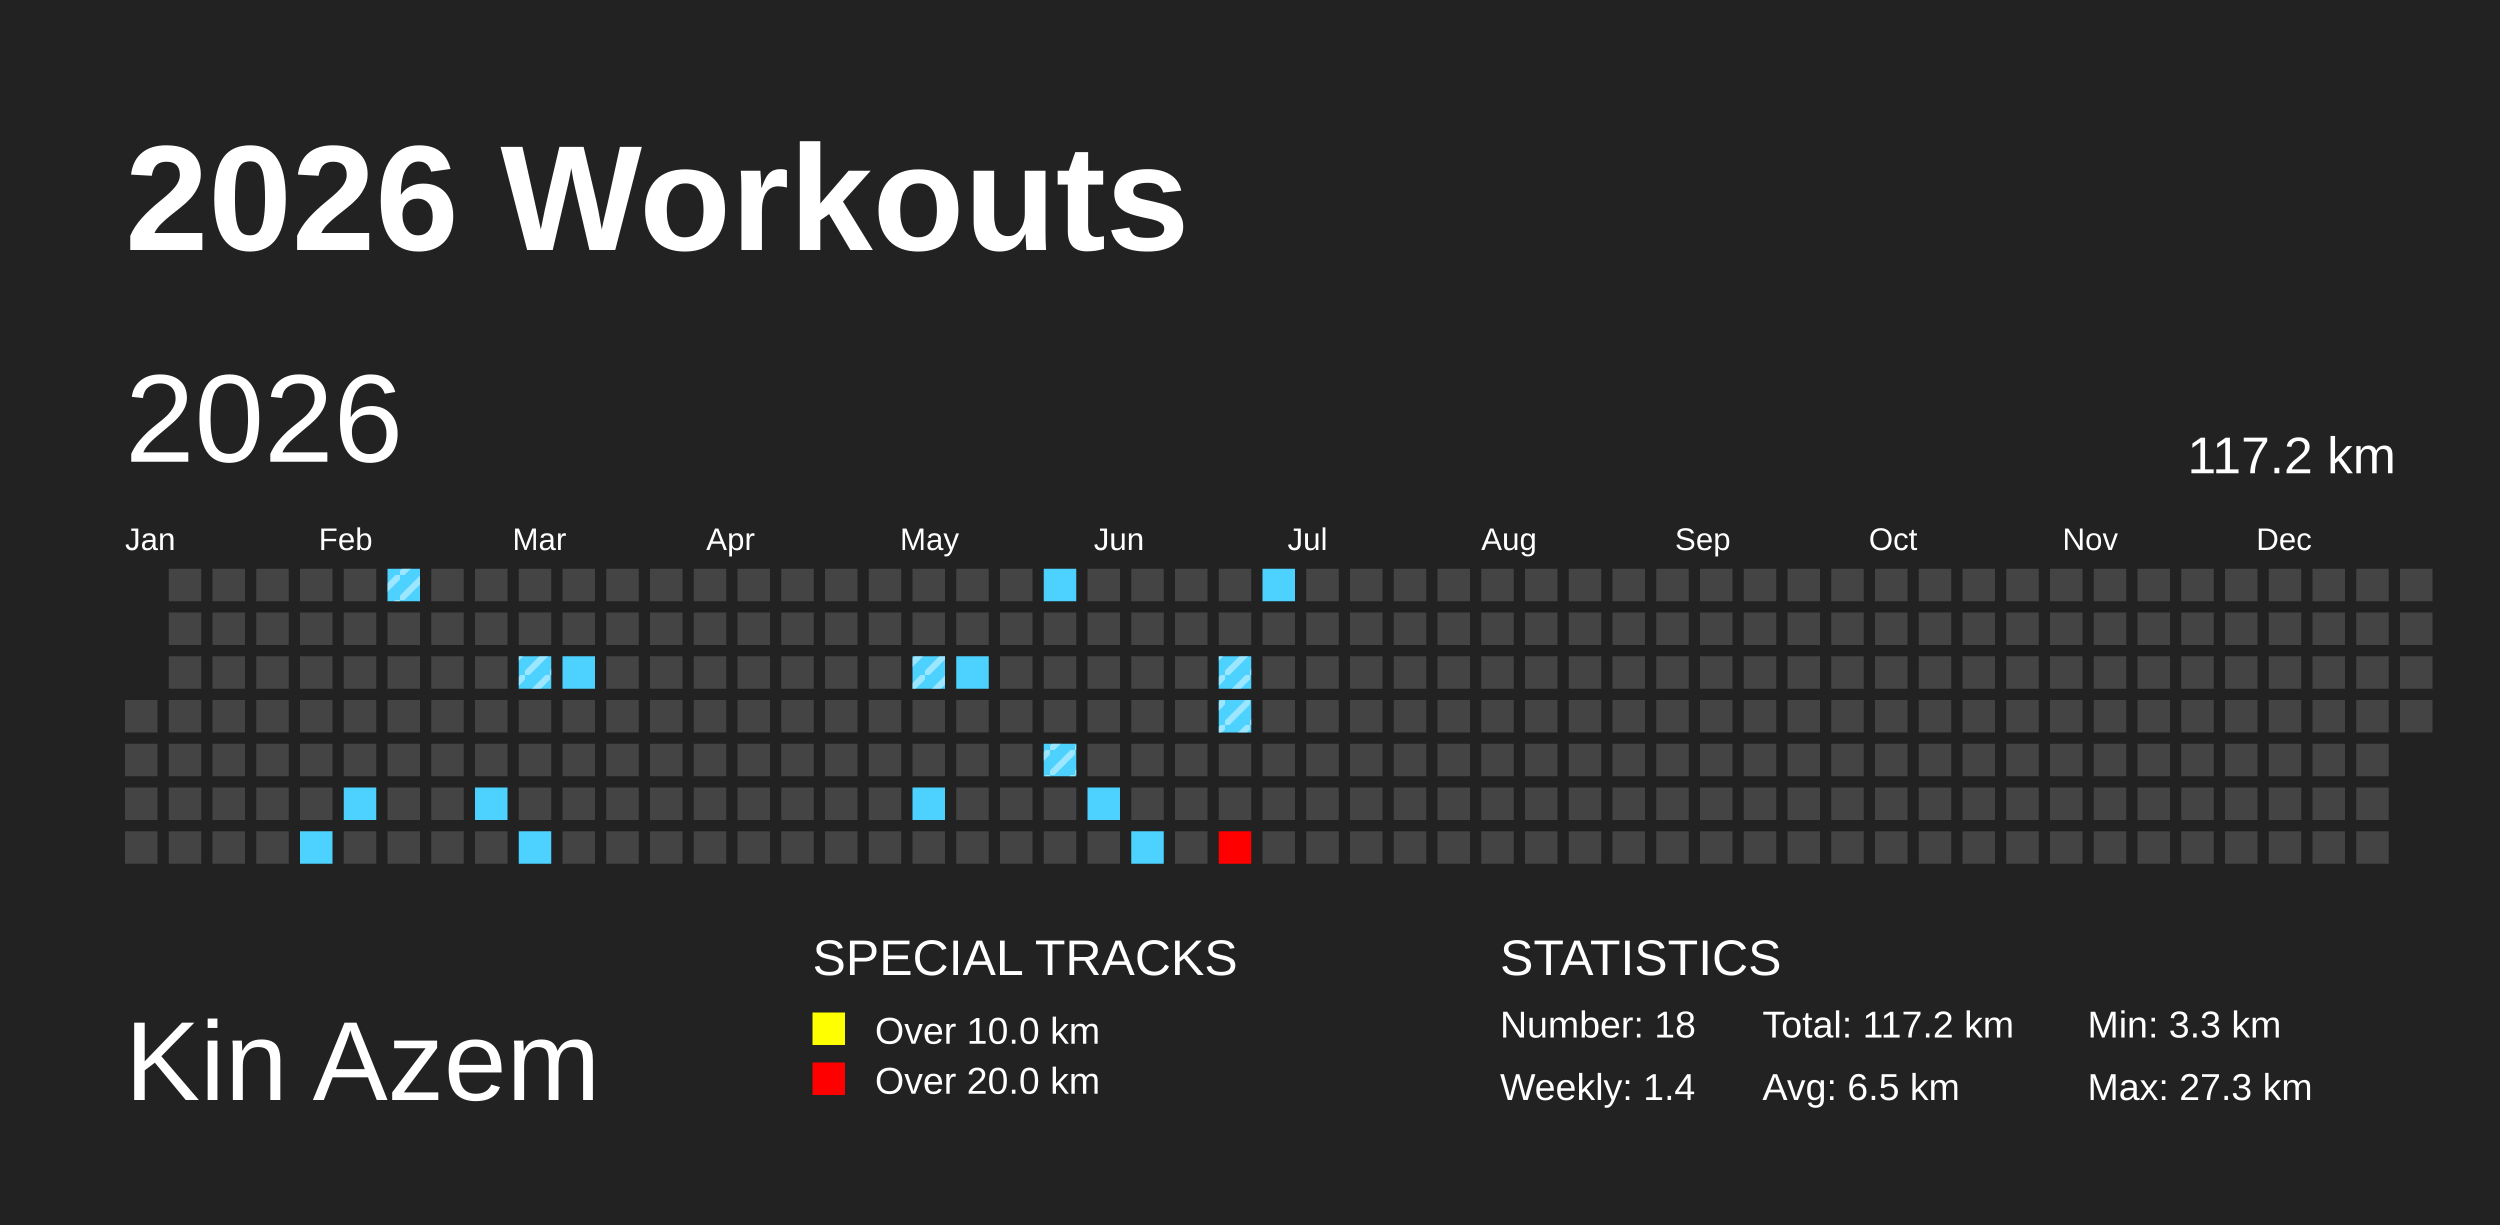
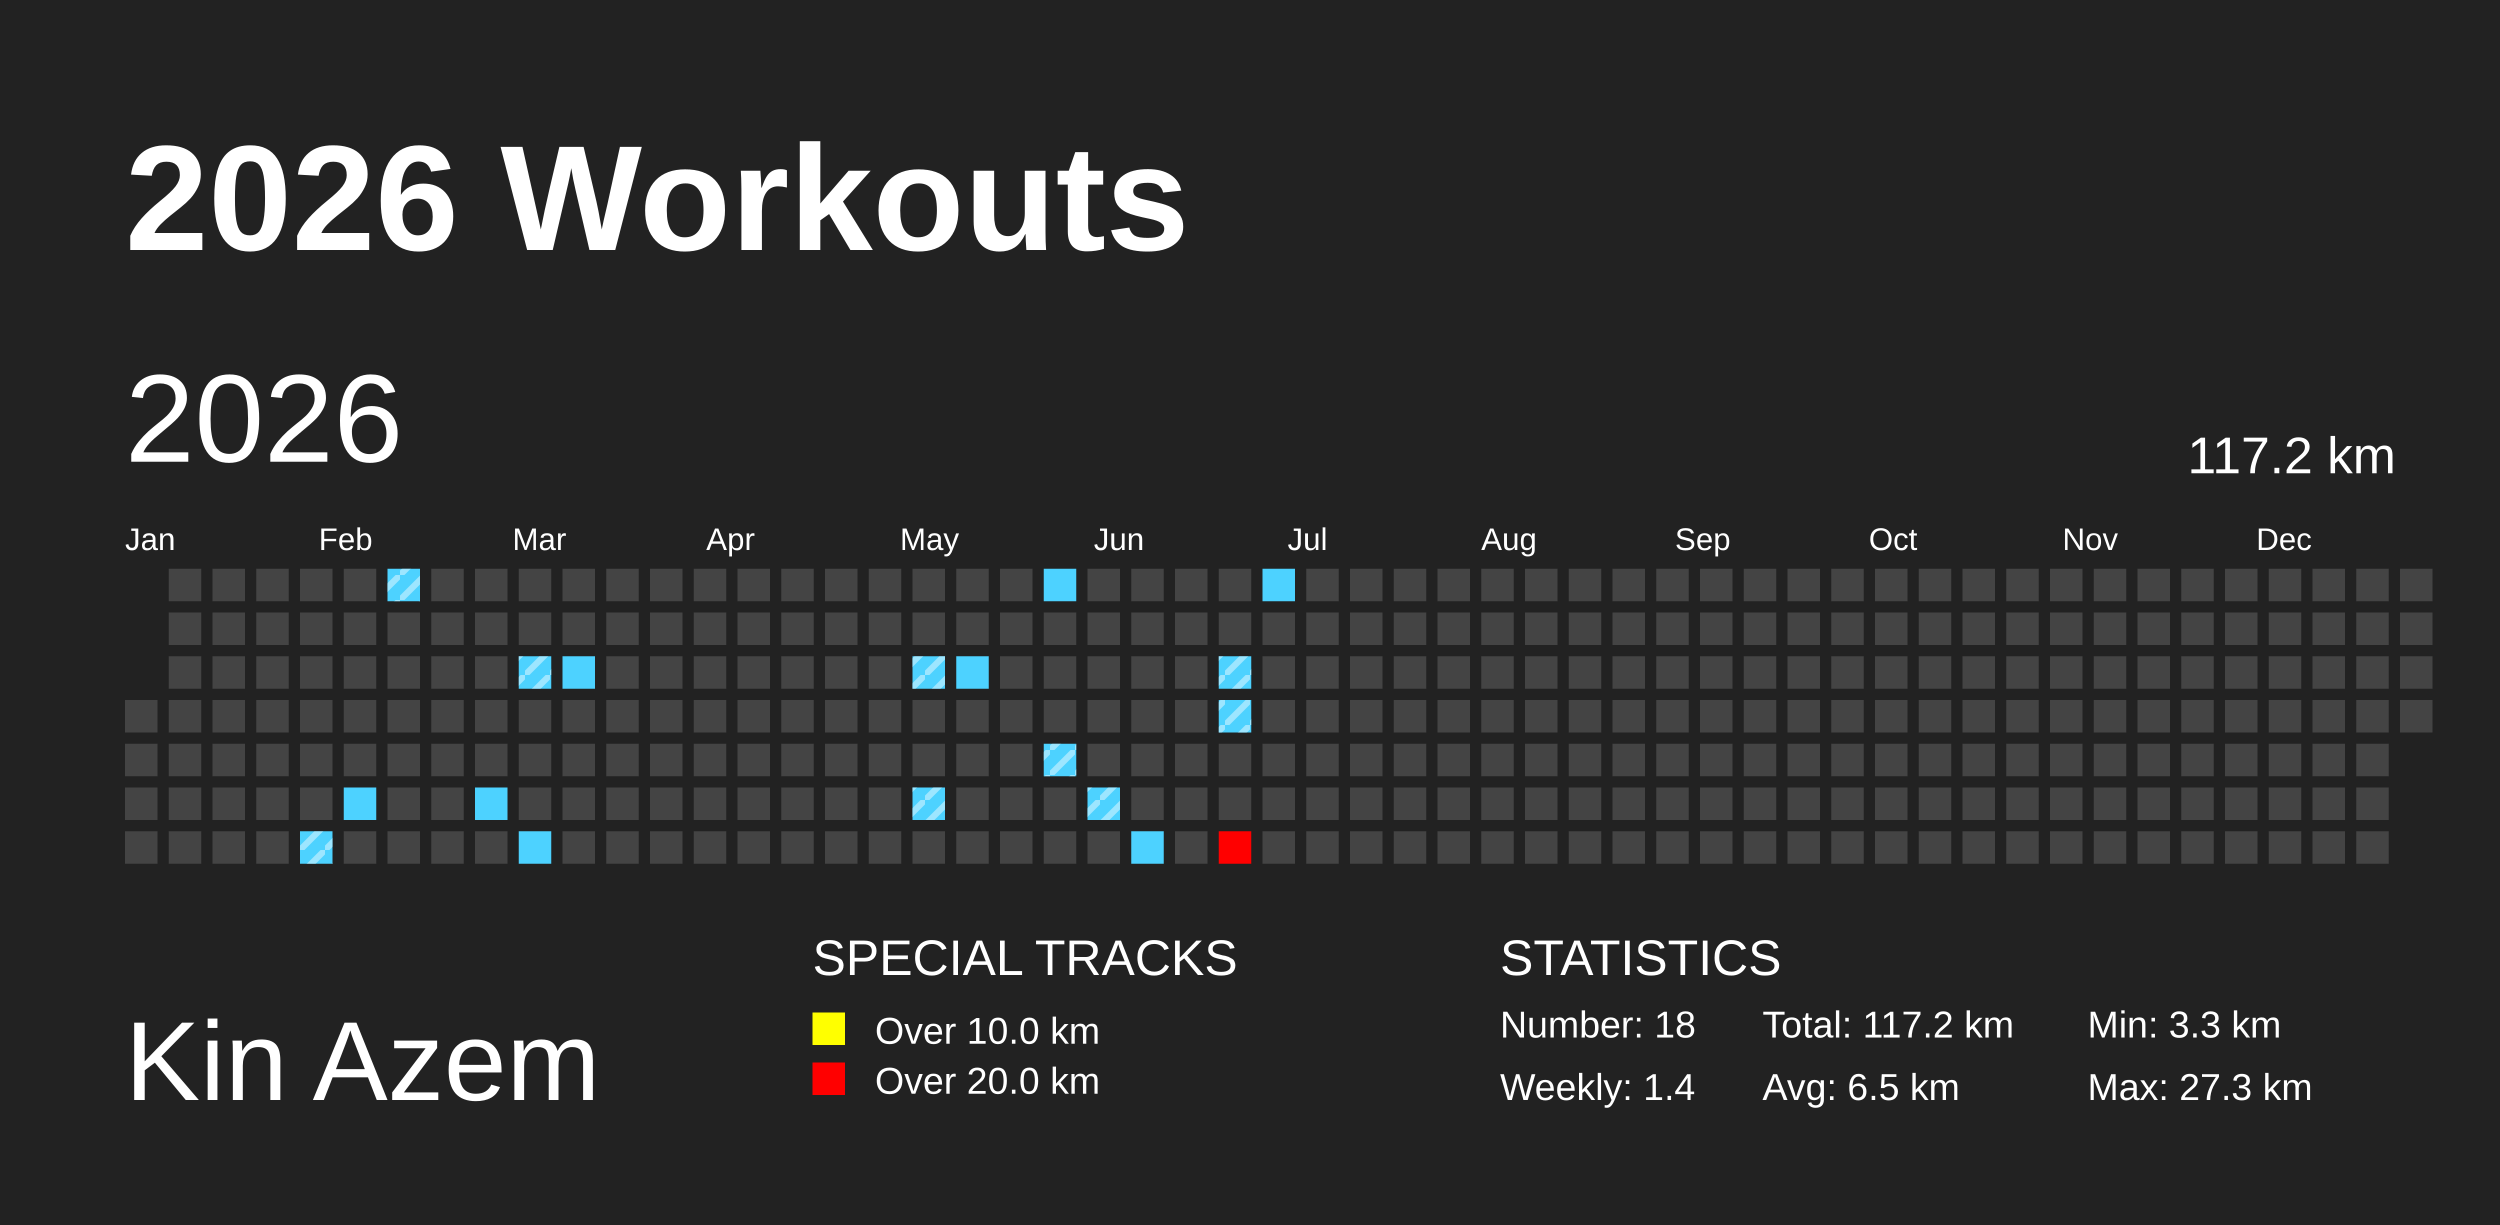
<svg xmlns="http://www.w3.org/2000/svg" baseProfile="full" height="98mm" version="1.1" viewBox="0,0,200,98" width="200mm">
  <defs>
    <pattern height="2" id="indoor-stripe" patternUnits="userSpaceOnUse" width="2">
      <line stroke="white" stroke-opacity="0.45" stroke-width="0.5" x1="0" x2="2" y1="2" y2="0" />
    </pattern>
  </defs>
  <rect fill="#222222" height="98" width="200" x="0" y="0" />
  <text fill="#FFFFFF" style="font-size:12px; font-family:Arial; font-weight:bold;" x="10" y="20">2026 Workouts</text>
  <text fill="#FFFFFF" style="font-size:9px; font-family:Arial" x="10" y="88">Kin Azem</text>
  <text fill="#FFFFFF" style="font-size:4px; font-family:Arial" x="65" y="78">SPECIAL TRACKS</text>
  <rect fill="yellow" height="2.6" width="2.6" x="65" y="81" />
  <text fill="#FFFFFF" style="font-size:3px; font-family:Arial" x="70" y="83.5">Over 10.0 km</text>
  <rect fill="red" height="2.6" width="2.6" x="65" y="85" />
  <text fill="#FFFFFF" style="font-size:3px; font-family:Arial" x="70" y="87.5">Over 20.0 km</text>
  <text fill="#FFFFFF" style="font-size:4px; font-family:Arial" x="120" y="78">STATISTICS</text>
  <text fill="#FFFFFF" style="font-size:3px; font-family:Arial" x="120" y="83">Number: 18</text>
  <text fill="#FFFFFF" style="font-size:3px; font-family:Arial" x="120" y="88">Weekly: 1.4</text>
  <text fill="#FFFFFF" style="font-size:3px; font-family:Arial" x="141" y="83">Total: 117.2 km</text>
  <text fill="#FFFFFF" style="font-size:3px; font-family:Arial" x="141" y="88">Avg: 6.5 km</text>
  <text fill="#FFFFFF" style="font-size:3px; font-family:Arial" x="167" y="83">Min: 3.3 km</text>
  <text fill="#FFFFFF" style="font-size:3px; font-family:Arial" x="167" y="88">Max: 27.3 km</text>
  <text dominant-baseline="hanging" fill="#FFFFFF" style="font-size:10.0px; font-family:Arial;" x="10" y="30">2026</text>
  <text dominant-baseline="hanging" fill="#FFFFFF" style="font-size:4.125px; font-family:Arial;" x="175" y="35">117.2 km</text>
  <text fill="#FFFFFF" style="font-size:2.5px; font-family:Arial" x="10.0" y="44">Jan</text>
  <text fill="#FFFFFF" style="font-size:2.5px; font-family:Arial" x="25.5" y="44">Feb</text>
  <text fill="#FFFFFF" style="font-size:2.5px; font-family:Arial" x="41.0" y="44">Mar</text>
  <text fill="#FFFFFF" style="font-size:2.5px; font-family:Arial" x="56.5" y="44">Apr</text>
  <text fill="#FFFFFF" style="font-size:2.5px; font-family:Arial" x="72.0" y="44">May</text>
  <text fill="#FFFFFF" style="font-size:2.5px; font-family:Arial" x="87.5" y="44">Jun</text>
  <text fill="#FFFFFF" style="font-size:2.5px; font-family:Arial" x="103.0" y="44">Jul</text>
  <text fill="#FFFFFF" style="font-size:2.5px; font-family:Arial" x="118.5" y="44">Aug</text>
  <text fill="#FFFFFF" style="font-size:2.5px; font-family:Arial" x="134.0" y="44">Sep</text>
  <text fill="#FFFFFF" style="font-size:2.5px; font-family:Arial" x="149.5" y="44">Oct</text>
  <text fill="#FFFFFF" style="font-size:2.5px; font-family:Arial" x="165.0" y="44">Nov</text>
  <text fill="#FFFFFF" style="font-size:2.5px; font-family:Arial" x="180.5" y="44">Dec</text>
  <rect fill="#444444" height="2.6" width="2.6" x="10.0" y="56.0" />
  <rect fill="#444444" height="2.6" width="2.6" x="10.0" y="59.5" />
  <rect fill="#444444" height="2.6" width="2.6" x="10.0" y="63.0" />
  <rect fill="#444444" height="2.6" width="2.6" x="10.0" y="66.5" />
  <rect fill="#444444" height="2.6" width="2.6" x="13.5" y="45.5" />
  <rect fill="#444444" height="2.6" width="2.6" x="13.5" y="49.0" />
  <rect fill="#444444" height="2.6" width="2.6" x="13.5" y="52.5" />
  <rect fill="#444444" height="2.6" width="2.6" x="13.5" y="56.0" />
  <rect fill="#444444" height="2.6" width="2.6" x="13.5" y="59.5" />
  <rect fill="#444444" height="2.6" width="2.6" x="13.5" y="63.0" />
  <rect fill="#444444" height="2.6" width="2.6" x="13.5" y="66.5" />
  <rect fill="#444444" height="2.6" width="2.6" x="17.0" y="45.5" />
  <rect fill="#444444" height="2.6" width="2.6" x="17.0" y="49.0" />
  <rect fill="#444444" height="2.6" width="2.6" x="17.0" y="52.5" />
  <rect fill="#444444" height="2.6" width="2.6" x="17.0" y="56.0" />
  <rect fill="#444444" height="2.6" width="2.6" x="17.0" y="59.5" />
  <rect fill="#444444" height="2.6" width="2.6" x="17.0" y="63.0" />
  <rect fill="#444444" height="2.6" width="2.6" x="17.0" y="66.5" />
  <rect fill="#444444" height="2.6" width="2.6" x="20.5" y="45.5" />
  <rect fill="#444444" height="2.6" width="2.6" x="20.5" y="49.0" />
  <rect fill="#444444" height="2.6" width="2.6" x="20.5" y="52.5" />
  <rect fill="#444444" height="2.6" width="2.6" x="20.5" y="56.0" />
  <rect fill="#444444" height="2.6" width="2.6" x="20.5" y="59.5" />
  <rect fill="#444444" height="2.6" width="2.6" x="20.5" y="63.0" />
  <rect fill="#444444" height="2.6" width="2.6" x="20.5" y="66.5" />
  <rect fill="#444444" height="2.6" width="2.6" x="24.0" y="45.5" />
  <rect fill="#444444" height="2.6" width="2.6" x="24.0" y="49.0" />
  <rect fill="#444444" height="2.6" width="2.6" x="24.0" y="52.5" />
  <rect fill="#444444" height="2.6" width="2.6" x="24.0" y="56.0" />
  <rect fill="#444444" height="2.6" width="2.6" x="24.0" y="59.5" />
  <rect fill="#444444" height="2.6" width="2.6" x="24.0" y="63.0" />
  <rect fill="#4dd2ff" height="2.6" width="2.6" x="24.0" y="66.5" />
+   <rect fill="url(#indoor-stripe)" height="2.6" style="pointer-events: none;" width="2.6" x="24.0" y="66.5" />
  <rect fill="#444444" height="2.6" width="2.6" x="27.5" y="45.5" />
  <rect fill="#444444" height="2.6" width="2.6" x="27.5" y="49.0" />
  <rect fill="#444444" height="2.6" width="2.6" x="27.5" y="52.5" />
  <rect fill="#444444" height="2.6" width="2.6" x="27.5" y="56.0" />
  <rect fill="#444444" height="2.6" width="2.6" x="27.5" y="59.5" />
  <rect fill="#4dd2ff" height="2.6" width="2.6" x="27.5" y="63.0" />
  <rect fill="#444444" height="2.6" width="2.6" x="27.5" y="66.5" />
  <rect fill="#4dd2ff" height="2.6" width="2.6" x="31.0" y="45.5" />
  <rect fill="url(#indoor-stripe)" height="2.6" style="pointer-events: none;" width="2.6" x="31.0" y="45.5" />
  <rect fill="#444444" height="2.6" width="2.6" x="31.0" y="49.0" />
  <rect fill="#444444" height="2.6" width="2.6" x="31.0" y="52.5" />
  <rect fill="#444444" height="2.6" width="2.6" x="31.0" y="56.0" />
  <rect fill="#444444" height="2.6" width="2.6" x="31.0" y="59.5" />
  <rect fill="#444444" height="2.6" width="2.6" x="31.0" y="63.0" />
  <rect fill="#444444" height="2.6" width="2.6" x="31.0" y="66.5" />
  <rect fill="#444444" height="2.6" width="2.6" x="34.5" y="45.5" />
  <rect fill="#444444" height="2.6" width="2.6" x="34.5" y="49.0" />
  <rect fill="#444444" height="2.6" width="2.6" x="34.5" y="52.5" />
  <rect fill="#444444" height="2.6" width="2.6" x="34.5" y="56.0" />
  <rect fill="#444444" height="2.6" width="2.6" x="34.5" y="59.5" />
  <rect fill="#444444" height="2.6" width="2.6" x="34.5" y="63.0" />
  <rect fill="#444444" height="2.6" width="2.6" x="34.5" y="66.5" />
  <rect fill="#444444" height="2.6" width="2.6" x="38.0" y="45.5" />
  <rect fill="#444444" height="2.6" width="2.6" x="38.0" y="49.0" />
  <rect fill="#444444" height="2.6" width="2.6" x="38.0" y="52.5" />
  <rect fill="#444444" height="2.6" width="2.6" x="38.0" y="56.0" />
  <rect fill="#444444" height="2.6" width="2.6" x="38.0" y="59.5" />
  <rect fill="#4dd2ff" height="2.6" width="2.6" x="38.0" y="63.0" />
  <rect fill="#444444" height="2.6" width="2.6" x="38.0" y="66.5" />
  <rect fill="#444444" height="2.6" width="2.6" x="41.5" y="45.5" />
  <rect fill="#444444" height="2.6" width="2.6" x="41.5" y="49.0" />
  <rect fill="#4dd2ff" height="2.6" width="2.6" x="41.5" y="52.5" />
  <rect fill="url(#indoor-stripe)" height="2.6" style="pointer-events: none;" width="2.6" x="41.5" y="52.5" />
  <rect fill="#444444" height="2.6" width="2.6" x="41.5" y="56.0" />
  <rect fill="#444444" height="2.6" width="2.6" x="41.5" y="59.5" />
  <rect fill="#444444" height="2.6" width="2.6" x="41.5" y="63.0" />
  <rect fill="#4dd2ff" height="2.6" width="2.6" x="41.5" y="66.5" />
  <rect fill="#444444" height="2.6" width="2.6" x="45.0" y="45.5" />
  <rect fill="#444444" height="2.6" width="2.6" x="45.0" y="49.0" />
  <rect fill="#4dd2ff" height="2.6" width="2.6" x="45.0" y="52.5" />
  <rect fill="#444444" height="2.6" width="2.6" x="45.0" y="56.0" />
  <rect fill="#444444" height="2.6" width="2.6" x="45.0" y="59.5" />
  <rect fill="#444444" height="2.6" width="2.6" x="45.0" y="63.0" />
  <rect fill="#444444" height="2.6" width="2.6" x="45.0" y="66.5" />
  <rect fill="#444444" height="2.6" width="2.6" x="48.5" y="45.5" />
  <rect fill="#444444" height="2.6" width="2.6" x="48.5" y="49.0" />
  <rect fill="#444444" height="2.6" width="2.6" x="48.5" y="52.5" />
  <rect fill="#444444" height="2.6" width="2.6" x="48.5" y="56.0" />
  <rect fill="#444444" height="2.6" width="2.6" x="48.5" y="59.5" />
  <rect fill="#444444" height="2.6" width="2.6" x="48.5" y="63.0" />
  <rect fill="#444444" height="2.6" width="2.6" x="48.5" y="66.5" />
  <rect fill="#444444" height="2.6" width="2.6" x="52.0" y="45.5" />
  <rect fill="#444444" height="2.6" width="2.6" x="52.0" y="49.0" />
  <rect fill="#444444" height="2.6" width="2.6" x="52.0" y="52.5" />
  <rect fill="#444444" height="2.6" width="2.6" x="52.0" y="56.0" />
  <rect fill="#444444" height="2.6" width="2.6" x="52.0" y="59.5" />
  <rect fill="#444444" height="2.6" width="2.6" x="52.0" y="63.0" />
  <rect fill="#444444" height="2.6" width="2.6" x="52.0" y="66.5" />
  <rect fill="#444444" height="2.6" width="2.6" x="55.5" y="45.5" />
  <rect fill="#444444" height="2.6" width="2.6" x="55.5" y="49.0" />
  <rect fill="#444444" height="2.6" width="2.6" x="55.5" y="52.5" />
  <rect fill="#444444" height="2.6" width="2.6" x="55.5" y="56.0" />
  <rect fill="#444444" height="2.6" width="2.6" x="55.5" y="59.5" />
  <rect fill="#444444" height="2.6" width="2.6" x="55.5" y="63.0" />
  <rect fill="#444444" height="2.6" width="2.6" x="55.5" y="66.5" />
  <rect fill="#444444" height="2.6" width="2.6" x="59.0" y="45.5" />
  <rect fill="#444444" height="2.6" width="2.6" x="59.0" y="49.0" />
  <rect fill="#444444" height="2.6" width="2.6" x="59.0" y="52.5" />
  <rect fill="#444444" height="2.6" width="2.6" x="59.0" y="56.0" />
  <rect fill="#444444" height="2.6" width="2.6" x="59.0" y="59.5" />
  <rect fill="#444444" height="2.6" width="2.6" x="59.0" y="63.0" />
  <rect fill="#444444" height="2.6" width="2.6" x="59.0" y="66.5" />
  <rect fill="#444444" height="2.6" width="2.6" x="62.5" y="45.5" />
  <rect fill="#444444" height="2.6" width="2.6" x="62.5" y="49.0" />
  <rect fill="#444444" height="2.6" width="2.6" x="62.5" y="52.5" />
  <rect fill="#444444" height="2.6" width="2.6" x="62.5" y="56.0" />
  <rect fill="#444444" height="2.6" width="2.6" x="62.5" y="59.5" />
  <rect fill="#444444" height="2.6" width="2.6" x="62.5" y="63.0" />
  <rect fill="#444444" height="2.6" width="2.6" x="62.5" y="66.5" />
  <rect fill="#444444" height="2.6" width="2.6" x="66.0" y="45.5" />
  <rect fill="#444444" height="2.6" width="2.6" x="66.0" y="49.0" />
  <rect fill="#444444" height="2.6" width="2.6" x="66.0" y="52.5" />
  <rect fill="#444444" height="2.6" width="2.6" x="66.0" y="56.0" />
  <rect fill="#444444" height="2.6" width="2.6" x="66.0" y="59.5" />
  <rect fill="#444444" height="2.6" width="2.6" x="66.0" y="63.0" />
  <rect fill="#444444" height="2.6" width="2.6" x="66.0" y="66.5" />
  <rect fill="#444444" height="2.6" width="2.6" x="69.5" y="45.5" />
  <rect fill="#444444" height="2.6" width="2.6" x="69.5" y="49.0" />
  <rect fill="#444444" height="2.6" width="2.6" x="69.5" y="52.5" />
  <rect fill="#444444" height="2.6" width="2.6" x="69.5" y="56.0" />
  <rect fill="#444444" height="2.6" width="2.6" x="69.5" y="59.5" />
  <rect fill="#444444" height="2.6" width="2.6" x="69.5" y="63.0" />
  <rect fill="#444444" height="2.6" width="2.6" x="69.5" y="66.5" />
  <rect fill="#444444" height="2.6" width="2.6" x="73.0" y="45.5" />
  <rect fill="#444444" height="2.6" width="2.6" x="73.0" y="49.0" />
  <rect fill="#4dd2ff" height="2.6" width="2.6" x="73.0" y="52.5" />
  <rect fill="url(#indoor-stripe)" height="2.6" style="pointer-events: none;" width="2.6" x="73.0" y="52.5" />
  <rect fill="#444444" height="2.6" width="2.6" x="73.0" y="56.0" />
  <rect fill="#444444" height="2.6" width="2.6" x="73.0" y="59.5" />
  <rect fill="#4dd2ff" height="2.6" width="2.6" x="73.0" y="63.0" />
+   <rect fill="url(#indoor-stripe)" height="2.6" style="pointer-events: none;" width="2.6" x="73.0" y="63.0" />
  <rect fill="#444444" height="2.6" width="2.6" x="73.0" y="66.5" />
  <rect fill="#444444" height="2.6" width="2.6" x="76.5" y="45.5" />
  <rect fill="#444444" height="2.6" width="2.6" x="76.5" y="49.0" />
  <rect fill="#4dd2ff" height="2.6" width="2.6" x="76.5" y="52.5" />
  <rect fill="#444444" height="2.6" width="2.6" x="76.5" y="56.0" />
  <rect fill="#444444" height="2.6" width="2.6" x="76.5" y="59.5" />
  <rect fill="#444444" height="2.6" width="2.6" x="76.5" y="63.0" />
  <rect fill="#444444" height="2.6" width="2.6" x="76.5" y="66.5" />
  <rect fill="#444444" height="2.6" width="2.6" x="80.0" y="45.5" />
  <rect fill="#444444" height="2.6" width="2.6" x="80.0" y="49.0" />
  <rect fill="#444444" height="2.6" width="2.6" x="80.0" y="52.5" />
  <rect fill="#444444" height="2.6" width="2.6" x="80.0" y="56.0" />
  <rect fill="#444444" height="2.6" width="2.6" x="80.0" y="59.5" />
  <rect fill="#444444" height="2.6" width="2.6" x="80.0" y="63.0" />
  <rect fill="#444444" height="2.6" width="2.6" x="80.0" y="66.5" />
  <rect fill="#4dd2ff" height="2.6" width="2.6" x="83.5" y="45.5" />
  <rect fill="#444444" height="2.6" width="2.6" x="83.5" y="49.0" />
  <rect fill="#444444" height="2.6" width="2.6" x="83.5" y="52.5" />
  <rect fill="#444444" height="2.6" width="2.6" x="83.5" y="56.0" />
  <rect fill="#4dd2ff" height="2.6" width="2.6" x="83.5" y="59.5" />
  <rect fill="url(#indoor-stripe)" height="2.6" style="pointer-events: none;" width="2.6" x="83.5" y="59.5" />
  <rect fill="#444444" height="2.6" width="2.6" x="83.5" y="63.0" />
  <rect fill="#444444" height="2.6" width="2.6" x="83.5" y="66.5" />
  <rect fill="#444444" height="2.6" width="2.6" x="87.0" y="45.5" />
  <rect fill="#444444" height="2.6" width="2.6" x="87.0" y="49.0" />
  <rect fill="#444444" height="2.6" width="2.6" x="87.0" y="52.5" />
  <rect fill="#444444" height="2.6" width="2.6" x="87.0" y="56.0" />
  <rect fill="#444444" height="2.6" width="2.6" x="87.0" y="59.5" />
  <rect fill="#4dd2ff" height="2.6" width="2.6" x="87.0" y="63.0" />
+   <rect fill="url(#indoor-stripe)" height="2.6" style="pointer-events: none;" width="2.6" x="87.0" y="63.0" />
  <rect fill="#444444" height="2.6" width="2.6" x="87.0" y="66.5" />
  <rect fill="#444444" height="2.6" width="2.6" x="90.5" y="45.5" />
  <rect fill="#444444" height="2.6" width="2.6" x="90.5" y="49.0" />
  <rect fill="#444444" height="2.6" width="2.6" x="90.5" y="52.5" />
  <rect fill="#444444" height="2.6" width="2.6" x="90.5" y="56.0" />
  <rect fill="#444444" height="2.6" width="2.6" x="90.5" y="59.5" />
  <rect fill="#444444" height="2.6" width="2.6" x="90.5" y="63.0" />
  <rect fill="#4dd2ff" height="2.6" width="2.6" x="90.5" y="66.5" />
  <rect fill="#444444" height="2.6" width="2.6" x="94.0" y="45.5" />
  <rect fill="#444444" height="2.6" width="2.6" x="94.0" y="49.0" />
  <rect fill="#444444" height="2.6" width="2.6" x="94.0" y="52.5" />
  <rect fill="#444444" height="2.6" width="2.6" x="94.0" y="56.0" />
  <rect fill="#444444" height="2.6" width="2.6" x="94.0" y="59.5" />
  <rect fill="#444444" height="2.6" width="2.6" x="94.0" y="63.0" />
  <rect fill="#444444" height="2.6" width="2.6" x="94.0" y="66.5" />
  <rect fill="#444444" height="2.6" width="2.6" x="97.5" y="45.5" />
  <rect fill="#444444" height="2.6" width="2.6" x="97.5" y="49.0" />
  <rect fill="#4dd2ff" height="2.6" width="2.6" x="97.5" y="52.5" />
  <rect fill="url(#indoor-stripe)" height="2.6" style="pointer-events: none;" width="2.6" x="97.5" y="52.5" />
  <rect fill="#4dd2ff" height="2.6" width="2.6" x="97.5" y="56.0" />
  <rect fill="url(#indoor-stripe)" height="2.6" style="pointer-events: none;" width="2.6" x="97.5" y="56.0" />
  <rect fill="#444444" height="2.6" width="2.6" x="97.5" y="59.5" />
  <rect fill="#444444" height="2.6" width="2.6" x="97.5" y="63.0" />
  <rect fill="red" height="2.6" width="2.6" x="97.5" y="66.5" />
  <rect fill="#4dd2ff" height="2.6" width="2.6" x="101.0" y="45.5" />
  <rect fill="#444444" height="2.6" width="2.6" x="101.0" y="49.0" />
  <rect fill="#444444" height="2.6" width="2.6" x="101.0" y="52.5" />
  <rect fill="#444444" height="2.6" width="2.6" x="101.0" y="56.0" />
  <rect fill="#444444" height="2.6" width="2.6" x="101.0" y="59.5" />
  <rect fill="#444444" height="2.6" width="2.6" x="101.0" y="63.0" />
  <rect fill="#444444" height="2.6" width="2.6" x="101.0" y="66.5" />
  <rect fill="#444444" height="2.6" width="2.6" x="104.5" y="45.5" />
  <rect fill="#444444" height="2.6" width="2.6" x="104.5" y="49.0" />
  <rect fill="#444444" height="2.6" width="2.6" x="104.5" y="52.5" />
  <rect fill="#444444" height="2.6" width="2.6" x="104.5" y="56.0" />
  <rect fill="#444444" height="2.6" width="2.6" x="104.5" y="59.5" />
  <rect fill="#444444" height="2.6" width="2.6" x="104.5" y="63.0" />
  <rect fill="#444444" height="2.6" width="2.6" x="104.5" y="66.5" />
  <rect fill="#444444" height="2.6" width="2.6" x="108.0" y="45.5" />
  <rect fill="#444444" height="2.6" width="2.6" x="108.0" y="49.0" />
  <rect fill="#444444" height="2.6" width="2.6" x="108.0" y="52.5" />
  <rect fill="#444444" height="2.6" width="2.6" x="108.0" y="56.0" />
  <rect fill="#444444" height="2.6" width="2.6" x="108.0" y="59.5" />
  <rect fill="#444444" height="2.6" width="2.6" x="108.0" y="63.0" />
  <rect fill="#444444" height="2.6" width="2.6" x="108.0" y="66.5" />
  <rect fill="#444444" height="2.6" width="2.6" x="111.5" y="45.5" />
  <rect fill="#444444" height="2.6" width="2.6" x="111.5" y="49.0" />
  <rect fill="#444444" height="2.6" width="2.6" x="111.5" y="52.5" />
  <rect fill="#444444" height="2.6" width="2.6" x="111.5" y="56.0" />
  <rect fill="#444444" height="2.6" width="2.6" x="111.5" y="59.5" />
  <rect fill="#444444" height="2.6" width="2.6" x="111.5" y="63.0" />
  <rect fill="#444444" height="2.6" width="2.6" x="111.5" y="66.5" />
  <rect fill="#444444" height="2.6" width="2.6" x="115.0" y="45.5" />
  <rect fill="#444444" height="2.6" width="2.6" x="115.0" y="49.0" />
  <rect fill="#444444" height="2.6" width="2.6" x="115.0" y="52.5" />
  <rect fill="#444444" height="2.6" width="2.6" x="115.0" y="56.0" />
  <rect fill="#444444" height="2.6" width="2.6" x="115.0" y="59.5" />
  <rect fill="#444444" height="2.6" width="2.6" x="115.0" y="63.0" />
  <rect fill="#444444" height="2.6" width="2.6" x="115.0" y="66.5" />
  <rect fill="#444444" height="2.6" width="2.6" x="118.5" y="45.5" />
  <rect fill="#444444" height="2.6" width="2.6" x="118.5" y="49.0" />
  <rect fill="#444444" height="2.6" width="2.6" x="118.5" y="52.5" />
  <rect fill="#444444" height="2.6" width="2.6" x="118.5" y="56.0" />
  <rect fill="#444444" height="2.6" width="2.6" x="118.5" y="59.5" />
  <rect fill="#444444" height="2.6" width="2.6" x="118.5" y="63.0" />
  <rect fill="#444444" height="2.6" width="2.6" x="118.5" y="66.5" />
  <rect fill="#444444" height="2.6" width="2.6" x="122.0" y="45.5" />
  <rect fill="#444444" height="2.6" width="2.6" x="122.0" y="49.0" />
  <rect fill="#444444" height="2.6" width="2.6" x="122.0" y="52.5" />
  <rect fill="#444444" height="2.6" width="2.6" x="122.0" y="56.0" />
  <rect fill="#444444" height="2.6" width="2.6" x="122.0" y="59.5" />
  <rect fill="#444444" height="2.6" width="2.6" x="122.0" y="63.0" />
  <rect fill="#444444" height="2.6" width="2.6" x="122.0" y="66.5" />
  <rect fill="#444444" height="2.6" width="2.6" x="125.5" y="45.5" />
  <rect fill="#444444" height="2.6" width="2.6" x="125.5" y="49.0" />
  <rect fill="#444444" height="2.6" width="2.6" x="125.5" y="52.5" />
  <rect fill="#444444" height="2.6" width="2.6" x="125.5" y="56.0" />
  <rect fill="#444444" height="2.6" width="2.6" x="125.5" y="59.5" />
  <rect fill="#444444" height="2.6" width="2.6" x="125.5" y="63.0" />
  <rect fill="#444444" height="2.6" width="2.6" x="125.5" y="66.5" />
  <rect fill="#444444" height="2.6" width="2.6" x="129.0" y="45.5" />
  <rect fill="#444444" height="2.6" width="2.6" x="129.0" y="49.0" />
  <rect fill="#444444" height="2.6" width="2.6" x="129.0" y="52.5" />
  <rect fill="#444444" height="2.6" width="2.6" x="129.0" y="56.0" />
  <rect fill="#444444" height="2.6" width="2.6" x="129.0" y="59.5" />
  <rect fill="#444444" height="2.6" width="2.6" x="129.0" y="63.0" />
  <rect fill="#444444" height="2.6" width="2.6" x="129.0" y="66.5" />
  <rect fill="#444444" height="2.6" width="2.6" x="132.5" y="45.5" />
  <rect fill="#444444" height="2.6" width="2.6" x="132.5" y="49.0" />
  <rect fill="#444444" height="2.6" width="2.6" x="132.5" y="52.5" />
  <rect fill="#444444" height="2.6" width="2.6" x="132.5" y="56.0" />
  <rect fill="#444444" height="2.6" width="2.6" x="132.5" y="59.5" />
  <rect fill="#444444" height="2.6" width="2.6" x="132.5" y="63.0" />
  <rect fill="#444444" height="2.6" width="2.6" x="132.5" y="66.5" />
  <rect fill="#444444" height="2.6" width="2.6" x="136.0" y="45.5" />
  <rect fill="#444444" height="2.6" width="2.6" x="136.0" y="49.0" />
  <rect fill="#444444" height="2.6" width="2.6" x="136.0" y="52.5" />
  <rect fill="#444444" height="2.6" width="2.6" x="136.0" y="56.0" />
  <rect fill="#444444" height="2.6" width="2.6" x="136.0" y="59.5" />
  <rect fill="#444444" height="2.6" width="2.6" x="136.0" y="63.0" />
  <rect fill="#444444" height="2.6" width="2.6" x="136.0" y="66.5" />
  <rect fill="#444444" height="2.6" width="2.6" x="139.5" y="45.5" />
  <rect fill="#444444" height="2.6" width="2.6" x="139.5" y="49.0" />
  <rect fill="#444444" height="2.6" width="2.6" x="139.5" y="52.5" />
  <rect fill="#444444" height="2.6" width="2.6" x="139.5" y="56.0" />
  <rect fill="#444444" height="2.6" width="2.6" x="139.5" y="59.5" />
  <rect fill="#444444" height="2.6" width="2.6" x="139.5" y="63.0" />
  <rect fill="#444444" height="2.6" width="2.6" x="139.5" y="66.5" />
  <rect fill="#444444" height="2.6" width="2.6" x="143.0" y="45.5" />
  <rect fill="#444444" height="2.6" width="2.6" x="143.0" y="49.0" />
  <rect fill="#444444" height="2.6" width="2.6" x="143.0" y="52.5" />
  <rect fill="#444444" height="2.6" width="2.6" x="143.0" y="56.0" />
  <rect fill="#444444" height="2.6" width="2.6" x="143.0" y="59.5" />
  <rect fill="#444444" height="2.6" width="2.6" x="143.0" y="63.0" />
  <rect fill="#444444" height="2.6" width="2.6" x="143.0" y="66.5" />
  <rect fill="#444444" height="2.6" width="2.6" x="146.5" y="45.5" />
  <rect fill="#444444" height="2.6" width="2.6" x="146.5" y="49.0" />
  <rect fill="#444444" height="2.6" width="2.6" x="146.5" y="52.5" />
  <rect fill="#444444" height="2.6" width="2.6" x="146.5" y="56.0" />
  <rect fill="#444444" height="2.6" width="2.6" x="146.5" y="59.5" />
  <rect fill="#444444" height="2.6" width="2.6" x="146.5" y="63.0" />
  <rect fill="#444444" height="2.6" width="2.6" x="146.5" y="66.5" />
  <rect fill="#444444" height="2.6" width="2.6" x="150.0" y="45.5" />
  <rect fill="#444444" height="2.6" width="2.6" x="150.0" y="49.0" />
  <rect fill="#444444" height="2.6" width="2.6" x="150.0" y="52.5" />
  <rect fill="#444444" height="2.6" width="2.6" x="150.0" y="56.0" />
  <rect fill="#444444" height="2.6" width="2.6" x="150.0" y="59.5" />
  <rect fill="#444444" height="2.6" width="2.6" x="150.0" y="63.0" />
  <rect fill="#444444" height="2.6" width="2.6" x="150.0" y="66.5" />
  <rect fill="#444444" height="2.6" width="2.6" x="153.5" y="45.5" />
  <rect fill="#444444" height="2.6" width="2.6" x="153.5" y="49.0" />
  <rect fill="#444444" height="2.6" width="2.6" x="153.5" y="52.5" />
  <rect fill="#444444" height="2.6" width="2.6" x="153.5" y="56.0" />
  <rect fill="#444444" height="2.6" width="2.6" x="153.5" y="59.5" />
  <rect fill="#444444" height="2.6" width="2.6" x="153.5" y="63.0" />
  <rect fill="#444444" height="2.6" width="2.6" x="153.5" y="66.5" />
  <rect fill="#444444" height="2.6" width="2.6" x="157.0" y="45.5" />
  <rect fill="#444444" height="2.6" width="2.6" x="157.0" y="49.0" />
  <rect fill="#444444" height="2.6" width="2.6" x="157.0" y="52.5" />
  <rect fill="#444444" height="2.6" width="2.6" x="157.0" y="56.0" />
  <rect fill="#444444" height="2.6" width="2.6" x="157.0" y="59.5" />
  <rect fill="#444444" height="2.6" width="2.6" x="157.0" y="63.0" />
  <rect fill="#444444" height="2.6" width="2.6" x="157.0" y="66.5" />
  <rect fill="#444444" height="2.6" width="2.6" x="160.5" y="45.5" />
  <rect fill="#444444" height="2.6" width="2.6" x="160.5" y="49.0" />
  <rect fill="#444444" height="2.6" width="2.6" x="160.5" y="52.5" />
  <rect fill="#444444" height="2.6" width="2.6" x="160.5" y="56.0" />
  <rect fill="#444444" height="2.6" width="2.6" x="160.5" y="59.5" />
  <rect fill="#444444" height="2.6" width="2.6" x="160.5" y="63.0" />
  <rect fill="#444444" height="2.6" width="2.6" x="160.5" y="66.5" />
  <rect fill="#444444" height="2.6" width="2.6" x="164.0" y="45.5" />
  <rect fill="#444444" height="2.6" width="2.6" x="164.0" y="49.0" />
  <rect fill="#444444" height="2.6" width="2.6" x="164.0" y="52.5" />
  <rect fill="#444444" height="2.6" width="2.6" x="164.0" y="56.0" />
  <rect fill="#444444" height="2.6" width="2.6" x="164.0" y="59.5" />
  <rect fill="#444444" height="2.6" width="2.6" x="164.0" y="63.0" />
  <rect fill="#444444" height="2.6" width="2.6" x="164.0" y="66.5" />
  <rect fill="#444444" height="2.6" width="2.6" x="167.5" y="45.5" />
  <rect fill="#444444" height="2.6" width="2.6" x="167.5" y="49.0" />
  <rect fill="#444444" height="2.6" width="2.6" x="167.5" y="52.5" />
  <rect fill="#444444" height="2.6" width="2.6" x="167.5" y="56.0" />
  <rect fill="#444444" height="2.6" width="2.6" x="167.5" y="59.5" />
  <rect fill="#444444" height="2.6" width="2.6" x="167.5" y="63.0" />
  <rect fill="#444444" height="2.6" width="2.6" x="167.5" y="66.5" />
  <rect fill="#444444" height="2.6" width="2.6" x="171.0" y="45.5" />
  <rect fill="#444444" height="2.6" width="2.6" x="171.0" y="49.0" />
  <rect fill="#444444" height="2.6" width="2.6" x="171.0" y="52.5" />
  <rect fill="#444444" height="2.6" width="2.6" x="171.0" y="56.0" />
  <rect fill="#444444" height="2.6" width="2.6" x="171.0" y="59.5" />
  <rect fill="#444444" height="2.6" width="2.6" x="171.0" y="63.0" />
  <rect fill="#444444" height="2.6" width="2.6" x="171.0" y="66.5" />
  <rect fill="#444444" height="2.6" width="2.6" x="174.5" y="45.5" />
  <rect fill="#444444" height="2.6" width="2.6" x="174.5" y="49.0" />
  <rect fill="#444444" height="2.6" width="2.6" x="174.5" y="52.5" />
  <rect fill="#444444" height="2.6" width="2.6" x="174.5" y="56.0" />
  <rect fill="#444444" height="2.6" width="2.6" x="174.5" y="59.5" />
  <rect fill="#444444" height="2.6" width="2.6" x="174.5" y="63.0" />
  <rect fill="#444444" height="2.6" width="2.6" x="174.5" y="66.5" />
  <rect fill="#444444" height="2.6" width="2.6" x="178.0" y="45.5" />
  <rect fill="#444444" height="2.6" width="2.6" x="178.0" y="49.0" />
  <rect fill="#444444" height="2.6" width="2.6" x="178.0" y="52.5" />
  <rect fill="#444444" height="2.6" width="2.6" x="178.0" y="56.0" />
  <rect fill="#444444" height="2.6" width="2.6" x="178.0" y="59.5" />
  <rect fill="#444444" height="2.6" width="2.6" x="178.0" y="63.0" />
  <rect fill="#444444" height="2.6" width="2.6" x="178.0" y="66.5" />
  <rect fill="#444444" height="2.6" width="2.6" x="181.5" y="45.5" />
  <rect fill="#444444" height="2.6" width="2.6" x="181.5" y="49.0" />
  <rect fill="#444444" height="2.6" width="2.6" x="181.5" y="52.5" />
  <rect fill="#444444" height="2.6" width="2.6" x="181.5" y="56.0" />
  <rect fill="#444444" height="2.6" width="2.6" x="181.5" y="59.5" />
  <rect fill="#444444" height="2.6" width="2.6" x="181.5" y="63.0" />
  <rect fill="#444444" height="2.6" width="2.6" x="181.5" y="66.5" />
  <rect fill="#444444" height="2.6" width="2.6" x="185.0" y="45.5" />
  <rect fill="#444444" height="2.6" width="2.6" x="185.0" y="49.0" />
  <rect fill="#444444" height="2.6" width="2.6" x="185.0" y="52.5" />
  <rect fill="#444444" height="2.6" width="2.6" x="185.0" y="56.0" />
  <rect fill="#444444" height="2.6" width="2.6" x="185.0" y="59.5" />
  <rect fill="#444444" height="2.6" width="2.6" x="185.0" y="63.0" />
  <rect fill="#444444" height="2.6" width="2.6" x="185.0" y="66.5" />
  <rect fill="#444444" height="2.6" width="2.6" x="188.5" y="45.5" />
  <rect fill="#444444" height="2.6" width="2.6" x="188.5" y="49.0" />
  <rect fill="#444444" height="2.6" width="2.6" x="188.5" y="52.5" />
  <rect fill="#444444" height="2.6" width="2.6" x="188.5" y="56.0" />
  <rect fill="#444444" height="2.6" width="2.6" x="188.5" y="59.5" />
  <rect fill="#444444" height="2.6" width="2.6" x="188.5" y="63.0" />
  <rect fill="#444444" height="2.6" width="2.6" x="188.5" y="66.5" />
  <rect fill="#444444" height="2.6" width="2.6" x="192.0" y="45.5" />
  <rect fill="#444444" height="2.6" width="2.6" x="192.0" y="49.0" />
  <rect fill="#444444" height="2.6" width="2.6" x="192.0" y="52.5" />
  <rect fill="#444444" height="2.6" width="2.6" x="192.0" y="56.0" />
</svg>
